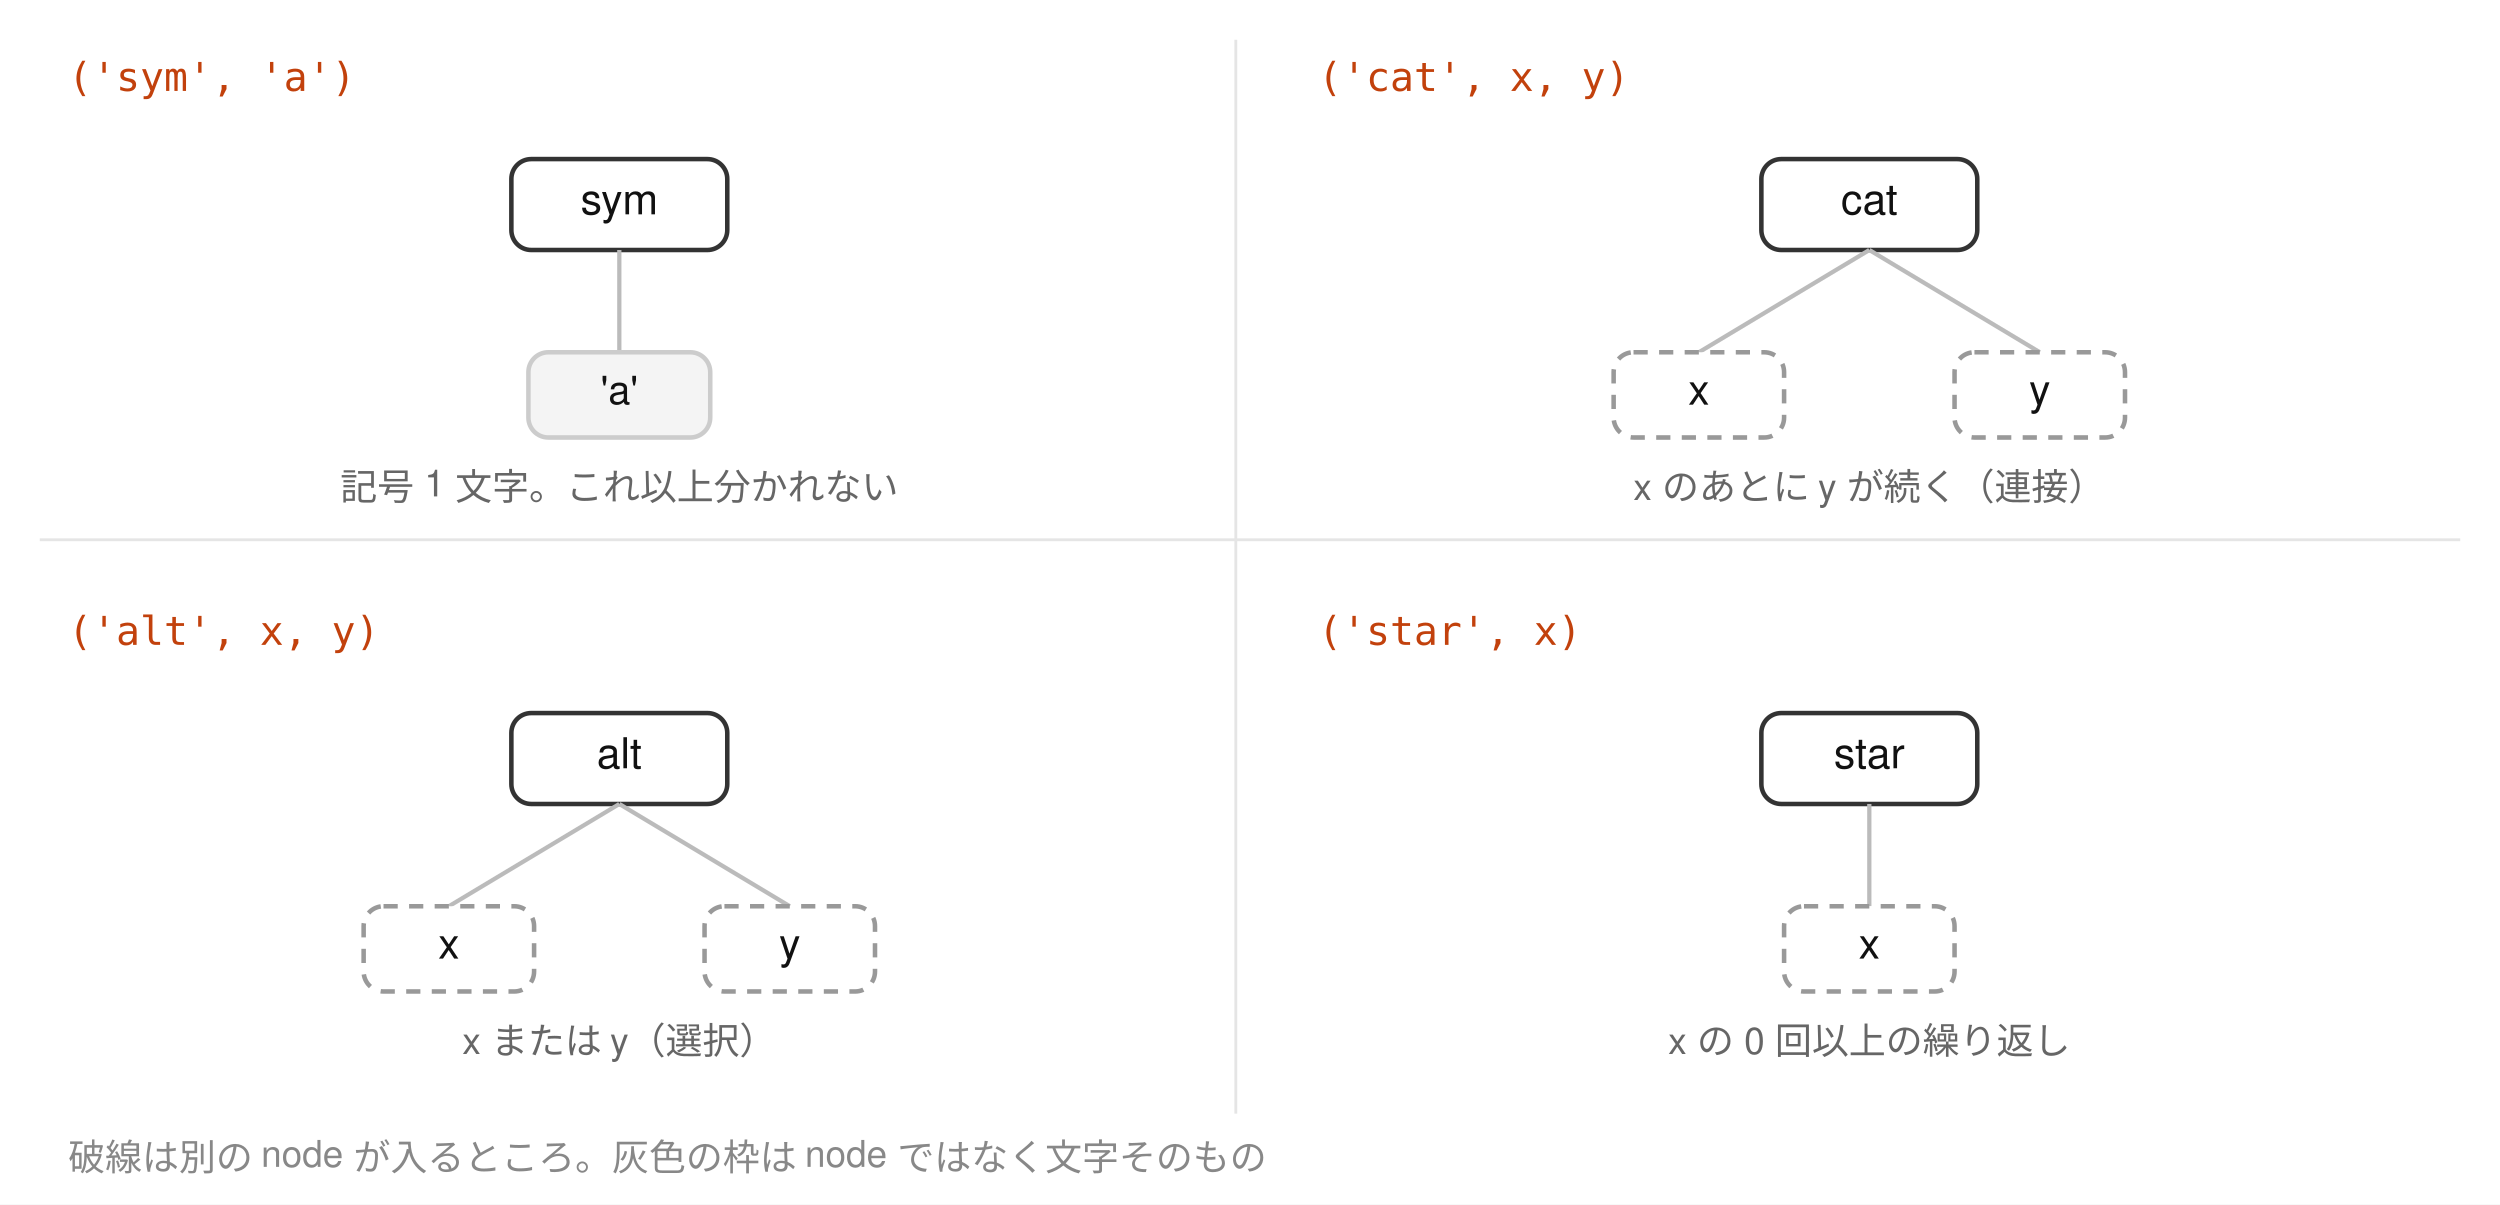
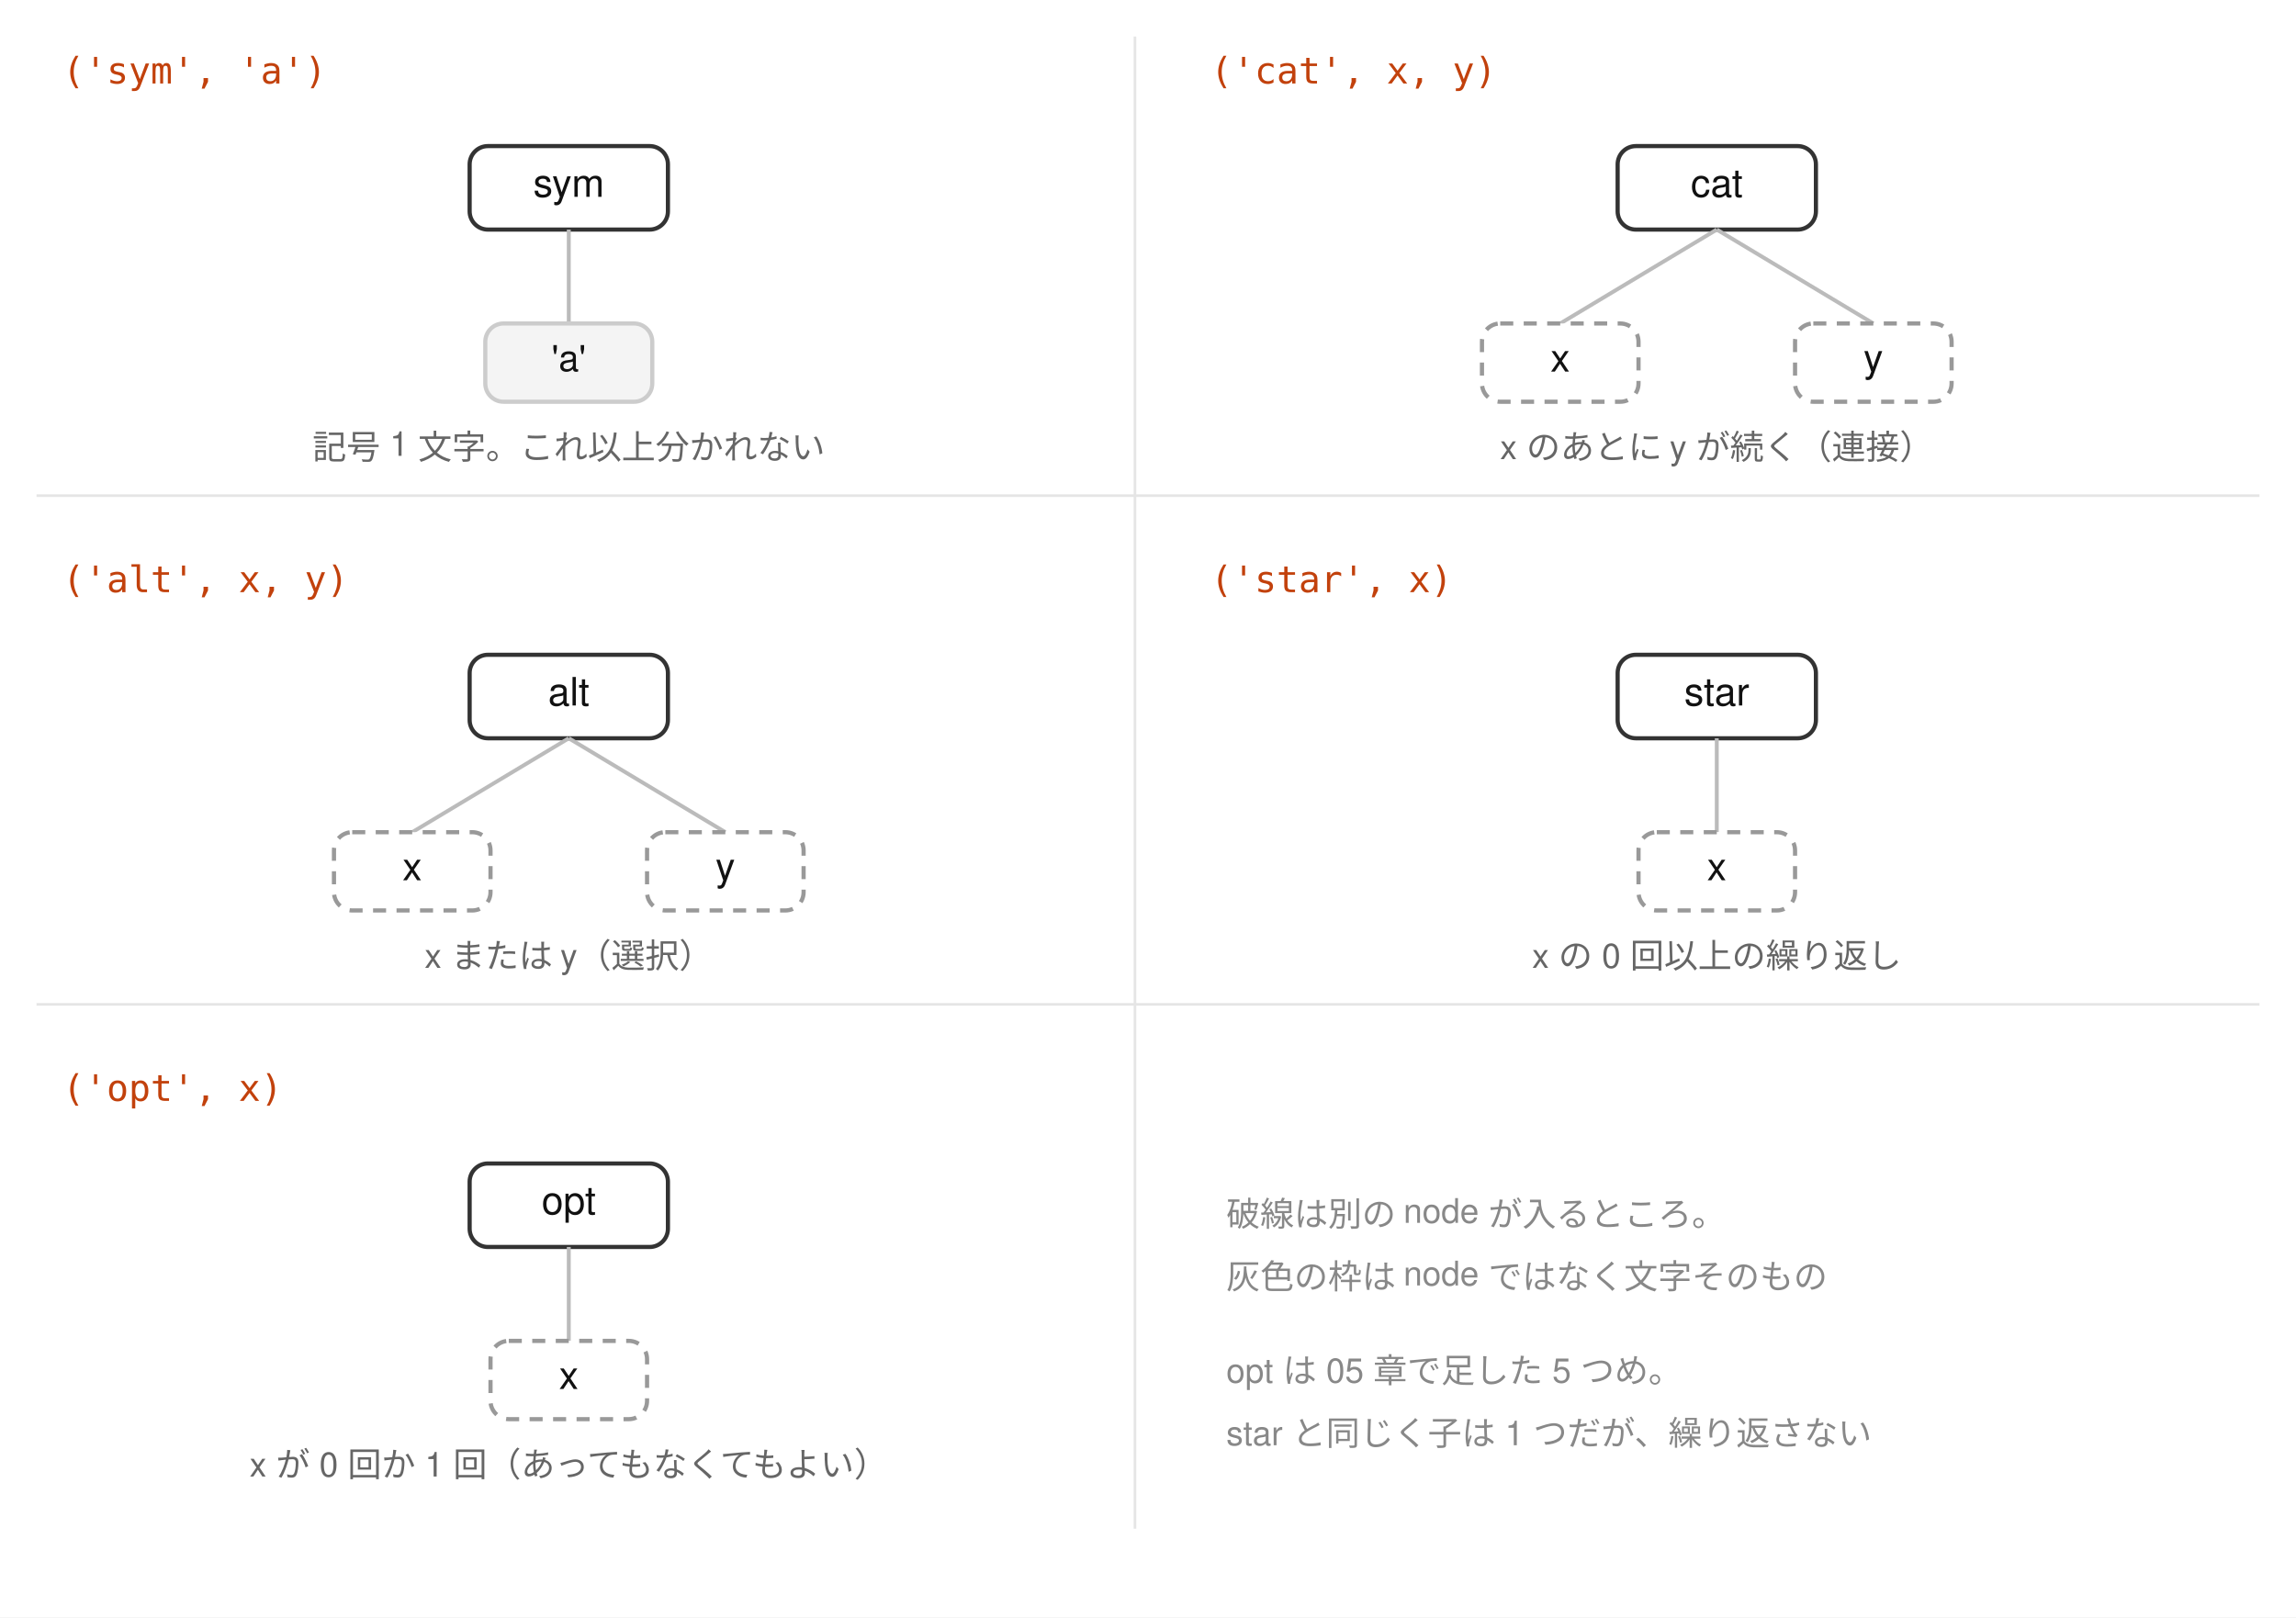
- <svg xmlns="http://www.w3.org/2000/svg" viewBox="0 0 880 424" width="880" height="424" font-family="-apple-system, 'Helvetica Neue', Helvetica, Arial, sans-serif">
-   <rect width="880" height="424" fill="#ffffff" />
+ <svg xmlns="http://www.w3.org/2000/svg" viewBox="0 0 880 620" width="880" height="620" font-family="-apple-system, 'Helvetica Neue', Helvetica, Arial, sans-serif">
+   <rect width="880" height="620" fill="#ffffff" />
  <g stroke="#e5e5e5" stroke-width="1">
-     <line x1="435" y1="14" x2="435" y2="392" />
+     <line x1="435" y1="14" x2="435" y2="586" />
    <line x1="14" y1="190" x2="866" y2="190" />
+     <line x1="14" y1="385" x2="866" y2="385" />
  </g>
  <text x="24" y="32" font-size="14" font-family="ui-monospace, SFMono-Regular, Menlo, Consolas, monospace" fill="#c2410c">('sym', 'a')</text>
  <rect x="180" y="56" width="76" height="32" rx="7" fill="#ffffff" stroke="#333" stroke-width="1.6" />
  <text x="218.0" y="72.0" font-size="15" fill="#111" text-anchor="middle" dominant-baseline="central">sym</text>
  <line x1="218.0" y1="88" x2="218" y2="124" stroke="#bbbbbb" stroke-width="1.5" />
  <rect x="186" y="124" width="64" height="30" rx="7" fill="#f4f4f4" stroke="#cccccc" stroke-width="1.6" />
  <text x="218.0" y="139.0" font-size="14" fill="#111" text-anchor="middle" dominant-baseline="central">'a'</text>
  <text x="218" y="176" font-size="13" fill="#666" text-anchor="middle">記号 1 文字。これ以上分かれない</text>
  <text x="464" y="32" font-size="14" font-family="ui-monospace, SFMono-Regular, Menlo, Consolas, monospace" fill="#c2410c">('cat', x, y)</text>
  <rect x="620" y="56" width="76" height="32" rx="7" fill="#ffffff" stroke="#333" stroke-width="1.6" />
  <text x="658.0" y="72.0" font-size="15" fill="#111" text-anchor="middle" dominant-baseline="central">cat</text>
  <line x1="658.0" y1="88" x2="598" y2="124" stroke="#bbbbbb" stroke-width="1.5" />
  <rect x="568" y="124" width="60" height="30" rx="7" fill="#ffffff" stroke="#999999" stroke-width="1.6" stroke-dasharray="5 4" />
  <text x="598.0" y="139.0" font-size="15" fill="#111" text-anchor="middle" dominant-baseline="central">x</text>
  <line x1="658.0" y1="88" x2="718" y2="124" stroke="#bbbbbb" stroke-width="1.5" />
  <rect x="688" y="124" width="60" height="30" rx="7" fill="#ffffff" stroke="#999999" stroke-width="1.6" stroke-dasharray="5 4" />
  <text x="718.0" y="139.0" font-size="15" fill="#111" text-anchor="middle" dominant-baseline="central">y</text>
  <text x="658" y="176" font-size="13" fill="#666" text-anchor="middle">x のあとに y が続く（連接）</text>
  <text x="24" y="227" font-size="14" font-family="ui-monospace, SFMono-Regular, Menlo, Consolas, monospace" fill="#c2410c">('alt', x, y)</text>
  <rect x="180" y="251" width="76" height="32" rx="7" fill="#ffffff" stroke="#333" stroke-width="1.6" />
  <text x="218.0" y="267.0" font-size="15" fill="#111" text-anchor="middle" dominant-baseline="central">alt</text>
  <line x1="218.0" y1="283" x2="158" y2="319" stroke="#bbbbbb" stroke-width="1.5" />
  <rect x="128" y="319" width="60" height="30" rx="7" fill="#ffffff" stroke="#999999" stroke-width="1.6" stroke-dasharray="5 4" />
  <text x="158.0" y="334.0" font-size="15" fill="#111" text-anchor="middle" dominant-baseline="central">x</text>
  <line x1="218.0" y1="283" x2="278" y2="319" stroke="#bbbbbb" stroke-width="1.5" />
  <rect x="248" y="319" width="60" height="30" rx="7" fill="#ffffff" stroke="#999999" stroke-width="1.6" stroke-dasharray="5 4" />
  <text x="278.0" y="334.0" font-size="15" fill="#111" text-anchor="middle" dominant-baseline="central">y</text>
  <text x="218" y="371" font-size="13" fill="#666" text-anchor="middle">x または y（選択）</text>
  <text x="464" y="227" font-size="14" font-family="ui-monospace, SFMono-Regular, Menlo, Consolas, monospace" fill="#c2410c">('star', x)</text>
  <rect x="620" y="251" width="76" height="32" rx="7" fill="#ffffff" stroke="#333" stroke-width="1.6" />
  <text x="658.0" y="267.0" font-size="15" fill="#111" text-anchor="middle" dominant-baseline="central">star</text>
  <line x1="658.0" y1="283" x2="658" y2="319" stroke="#bbbbbb" stroke-width="1.5" />
  <rect x="628" y="319" width="60" height="30" rx="7" fill="#ffffff" stroke="#999999" stroke-width="1.6" stroke-dasharray="5 4" />
  <text x="658.0" y="334.0" font-size="15" fill="#111" text-anchor="middle" dominant-baseline="central">x</text>
  <text x="658" y="371" font-size="13" fill="#666" text-anchor="middle">x の 0 回以上の繰り返し</text>
-   <text x="24" y="412" font-size="13" fill="#888">破線は別の node が入るところ。灰色の枠は node ではなく文字そのもの</text>
+   <text x="24" y="422" font-size="14" font-family="ui-monospace, SFMono-Regular, Menlo, Consolas, monospace" fill="#c2410c">('opt', x)</text>
+   <rect x="180" y="446" width="76" height="32" rx="7" fill="#ffffff" stroke="#333" stroke-width="1.6" />
+   <text x="218.0" y="462.0" font-size="15" fill="#111" text-anchor="middle" dominant-baseline="central">opt</text>
+   <line x1="218.0" y1="478" x2="218" y2="514" stroke="#bbbbbb" stroke-width="1.5" />
+   <rect x="188" y="514" width="60" height="30" rx="7" fill="#ffffff" stroke="#999999" stroke-width="1.6" stroke-dasharray="5 4" />
+   <text x="218.0" y="529.0" font-size="15" fill="#111" text-anchor="middle" dominant-baseline="central">x</text>
+   <text x="218" y="566" font-size="13" fill="#666" text-anchor="middle">x が 0 回か 1 回（あってもなくてもよい）</text>
+   <text x="470" y="470" font-size="13" fill="#888">破線は別の node が入るところ。</text>
+   <text x="470" y="494" font-size="13" fill="#888">灰色の枠は node ではなく文字そのもの</text>
+   <text x="470" y="530" font-size="13" fill="#888">opt は 05 章で足した 5 つめ。</text>
+   <text x="470" y="554" font-size="13" fill="#888">star と同じく子は 1 つだが、繰り返さない</text>
</svg>
